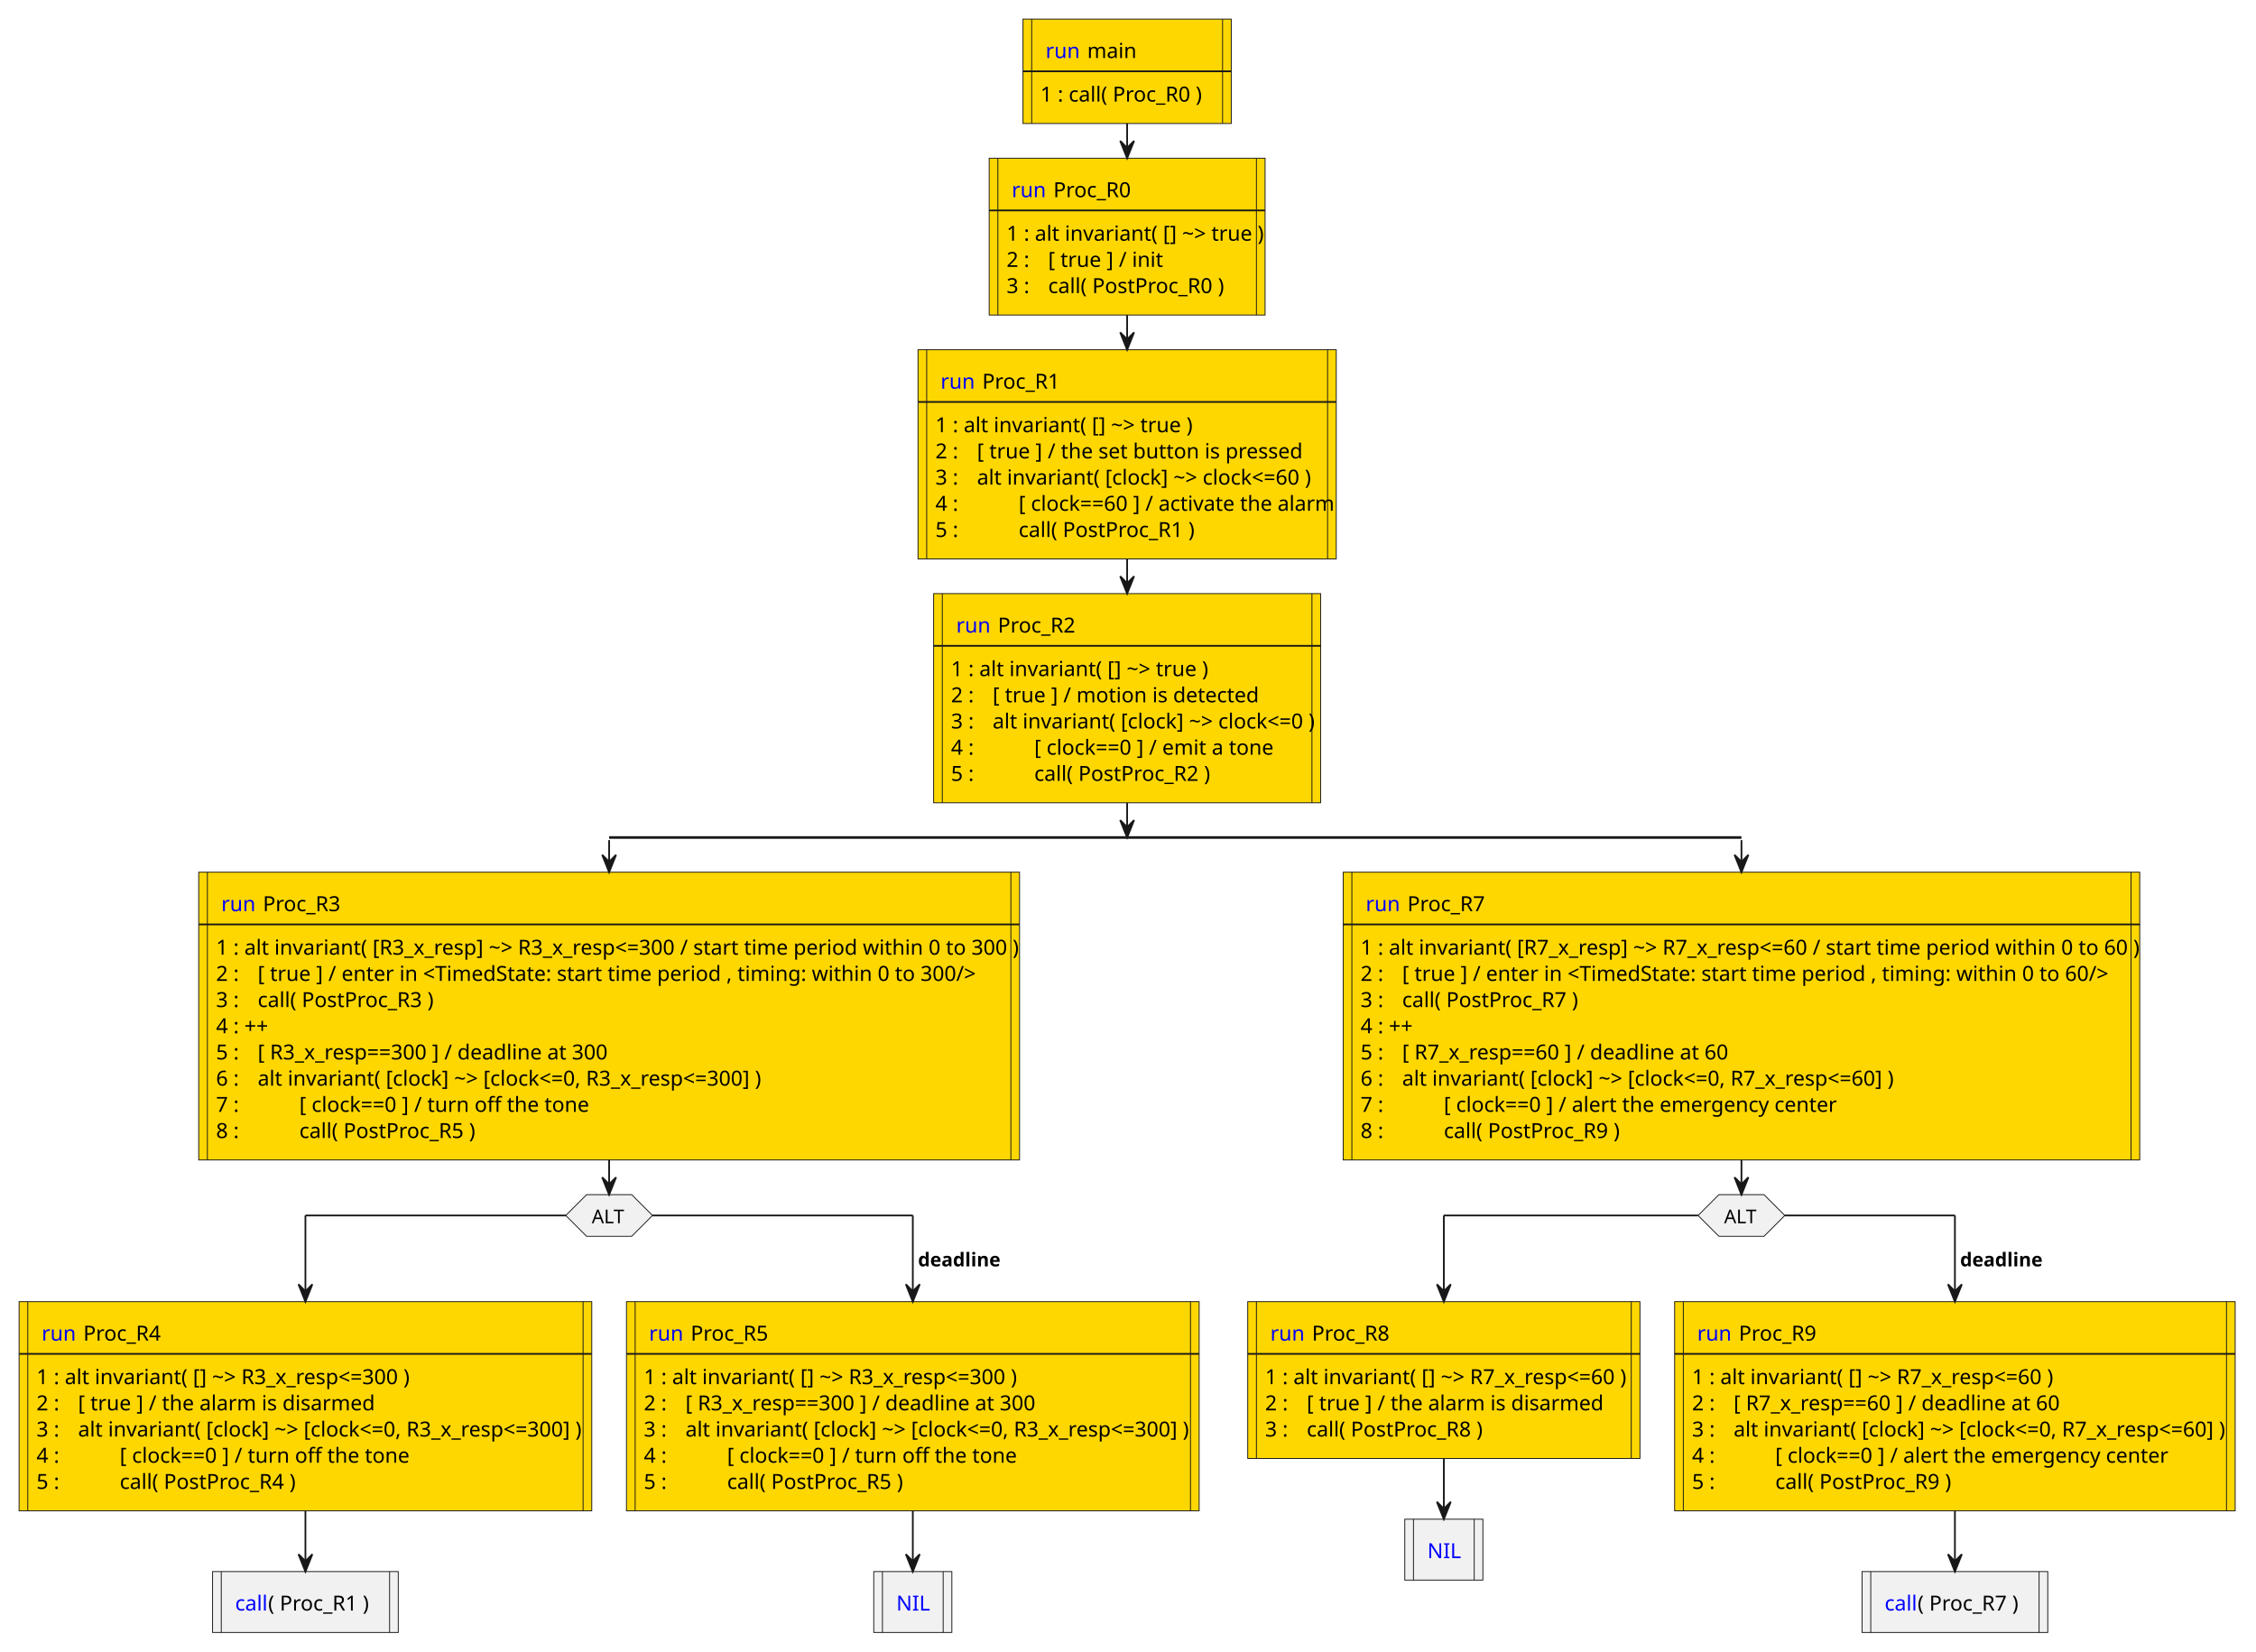
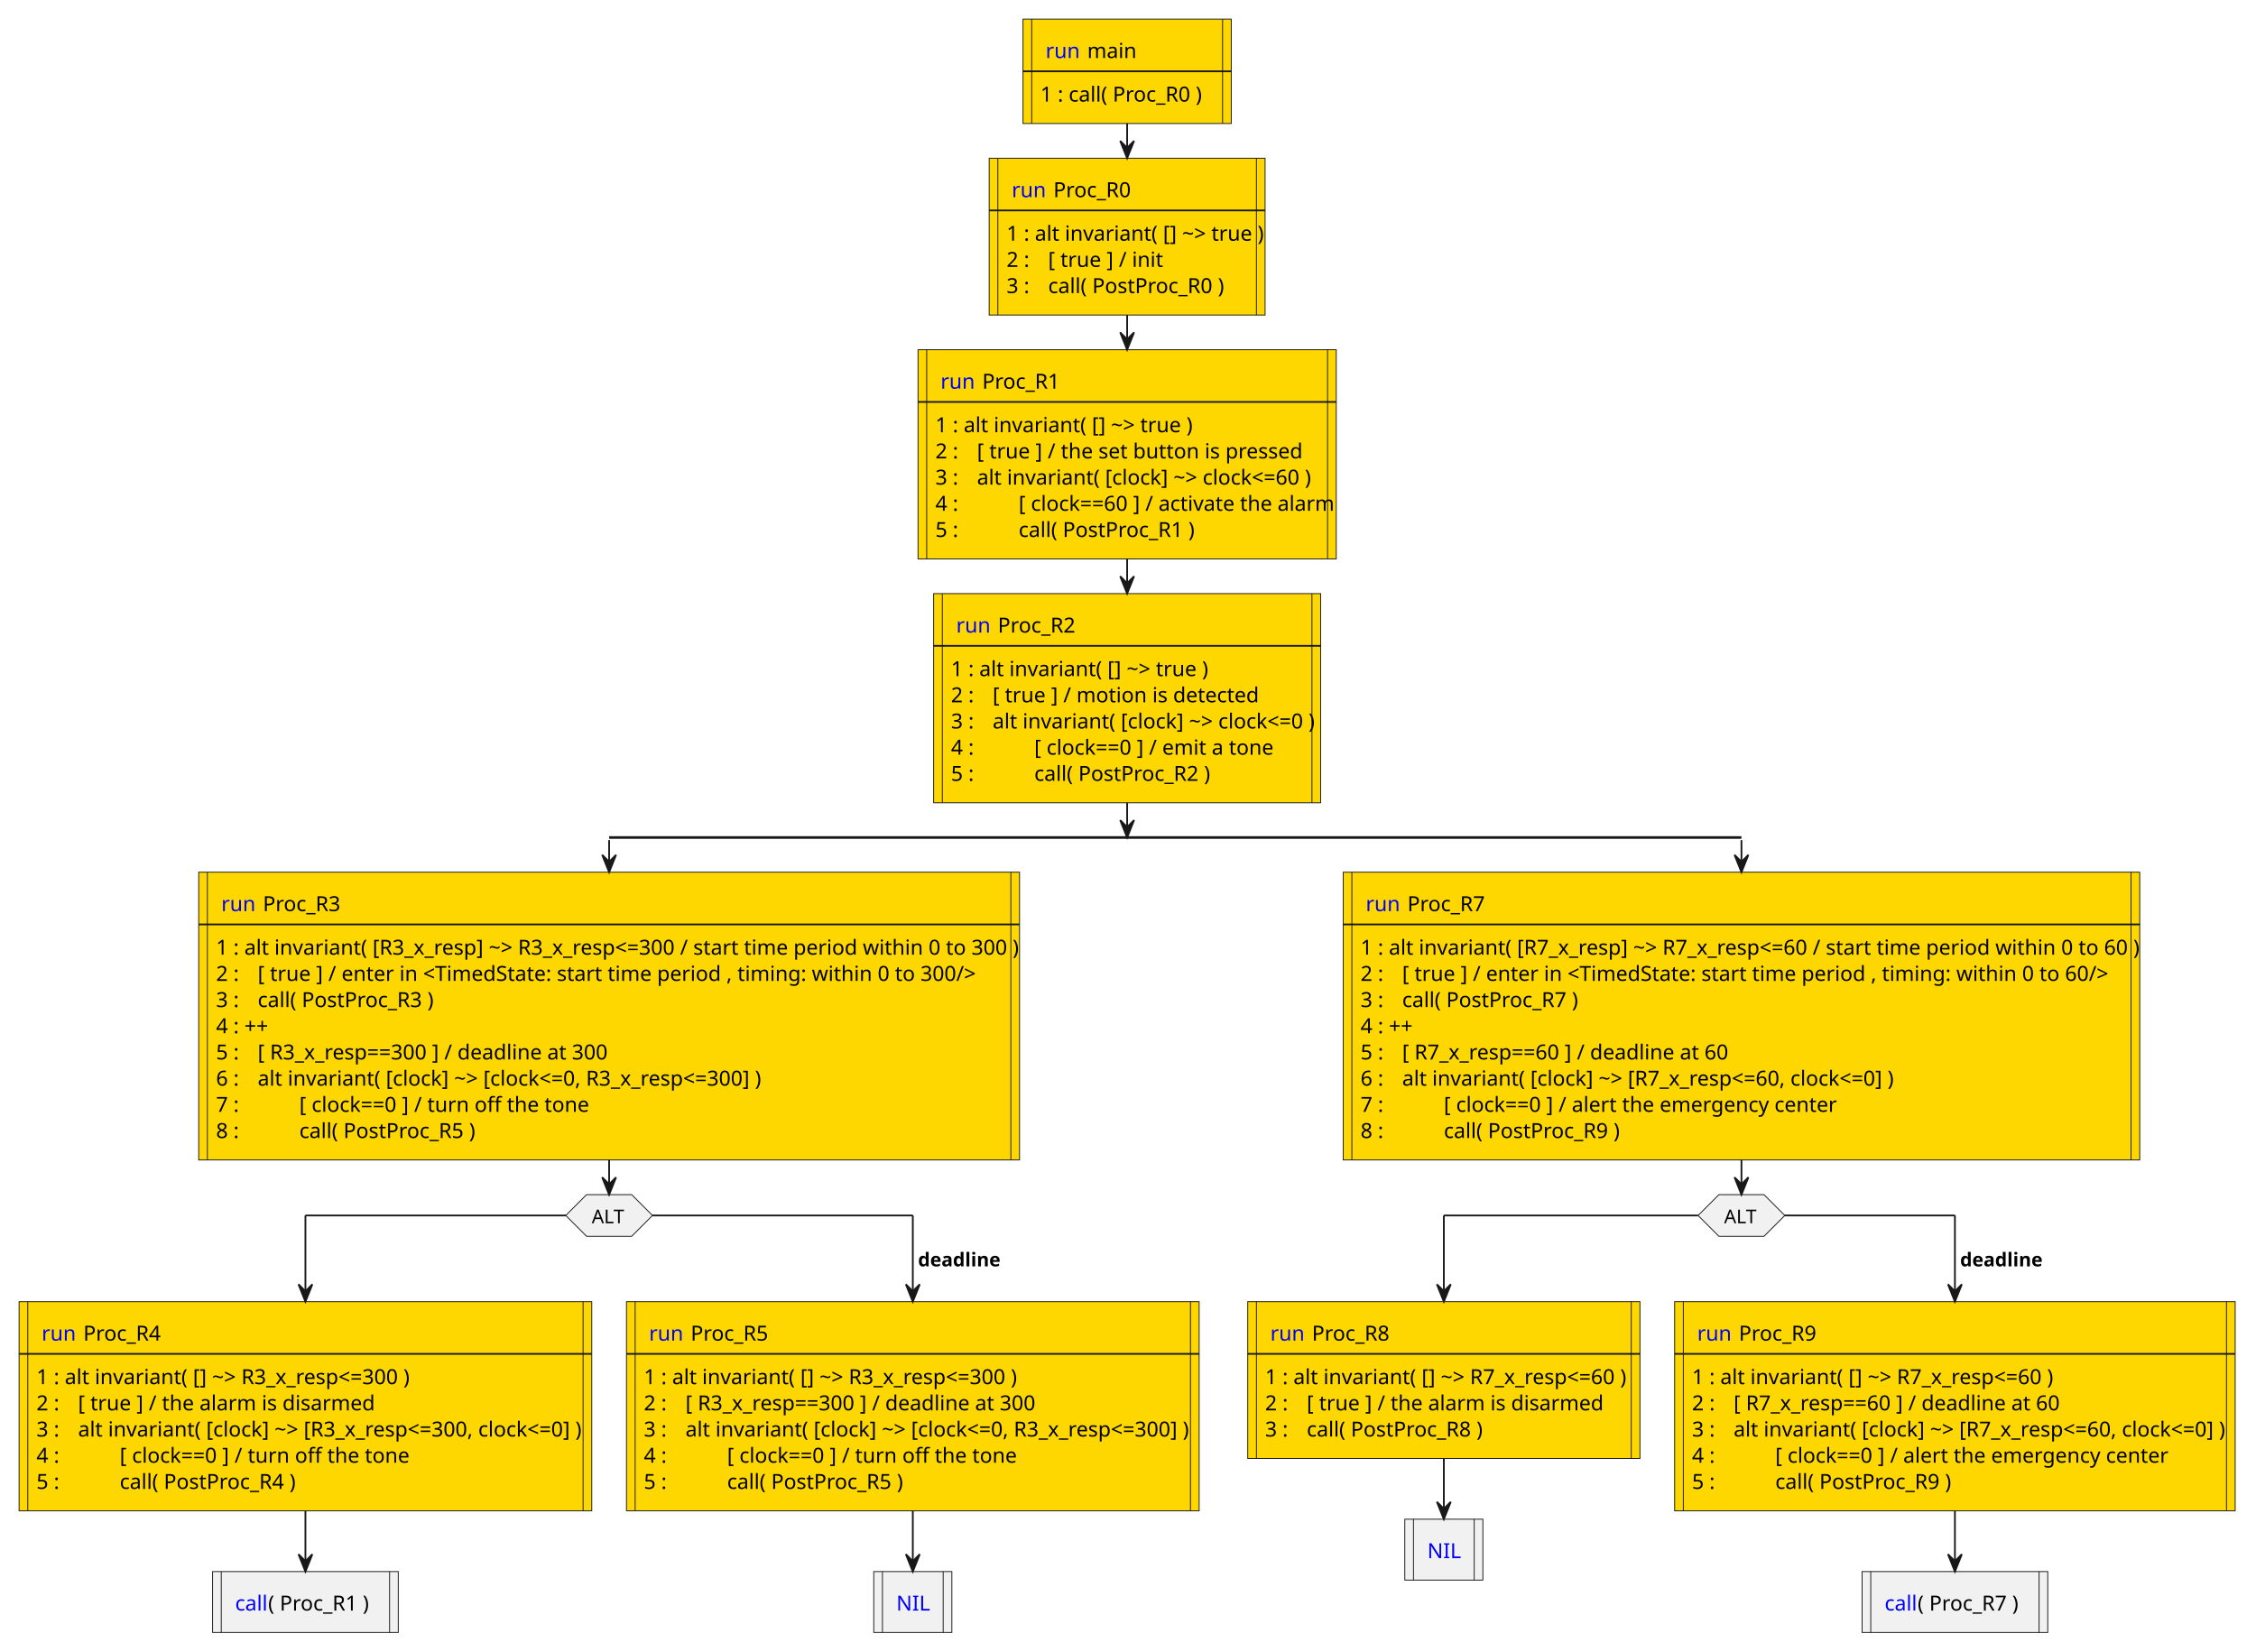
<svg xmlns="http://www.w3.org/2000/svg" contentStyleType="text/css" height="952px" preserveAspectRatio="none" style="width:1300px;height:952px;background:#FFFFFF;" version="1.1" viewBox="0 0 1300 952" width="1300px" zoomAndPan="magnify">
  <defs />
  <g>
    <rect fill="#FFD700" height="60.188" style="stroke:#181818;stroke-width:0.5;" width="120" x="589.5" y="11" />
    <line style="stroke:#181818;stroke-width:0.5;" x1="594.5" x2="594.5" y1="11" y2="71.188" />
    <line style="stroke:#181818;stroke-width:0.5;" x1="704.5" x2="704.5" y1="11" y2="71.188" />
    <text fill="#000000" font-family="sans-serif" font-size="12" lengthAdjust="spacing" textLength="3" x="599.5" y="33.457"> </text>
    <text fill="#0000FF" font-family="sans-serif" font-size="12" lengthAdjust="spacing" textLength="18" x="602.5" y="33.457">run</text>
    <text fill="#000000" font-family="sans-serif" font-size="12" lengthAdjust="spacing" textLength="28" x="626.5" y="33.457">main</text>
    <line style="stroke:#181818;stroke-width:1.0;" x1="589.5" x2="709.5" y1="41.094" y2="41.094" />
    <text fill="#000000" font-family="sans-serif" font-size="12" lengthAdjust="spacing" textLength="97" x="599.5" y="58.551">1 : call( Proc_R0 )</text>
    <rect fill="#FFD700" height="90.375" style="stroke:#181818;stroke-width:0.5;" width="159" x="570" y="91.188" />
    <line style="stroke:#181818;stroke-width:0.5;" x1="575" x2="575" y1="91.188" y2="181.562" />
    <line style="stroke:#181818;stroke-width:0.5;" x1="724" x2="724" y1="91.188" y2="181.562" />
    <text fill="#000000" font-family="sans-serif" font-size="12" lengthAdjust="spacing" textLength="3" x="580" y="113.644"> </text>
    <text fill="#0000FF" font-family="sans-serif" font-size="12" lengthAdjust="spacing" textLength="18" x="583" y="113.644">run</text>
    <text fill="#000000" font-family="sans-serif" font-size="12" lengthAdjust="spacing" textLength="48" x="607" y="113.644">Proc_R0</text>
    <line style="stroke:#181818;stroke-width:1.0;" x1="570" x2="729" y1="121.281" y2="121.281" />
    <text fill="#000000" font-family="sans-serif" font-size="12" lengthAdjust="spacing" textLength="139" x="580" y="138.738">1 : alt invariant( [] ~&gt; true )</text>
    <text fill="#000000" font-family="sans-serif" font-size="12" lengthAdjust="spacing" textLength="13" x="580" y="153.832">2 :</text>
    <text fill="#000000" font-family="sans-serif" font-size="12" lengthAdjust="spacing" textLength="58" x="604" y="153.832">[ true ] / init</text>
    <text fill="#000000" font-family="sans-serif" font-size="12" lengthAdjust="spacing" textLength="13" x="580" y="168.926">3 :</text>
    <text fill="#000000" font-family="sans-serif" font-size="12" lengthAdjust="spacing" textLength="106" x="604" y="168.926">call( PostProc_R0 )</text>
    <rect fill="#FFD700" height="120.562" style="stroke:#181818;stroke-width:0.5;" width="241" x="529" y="201.562" />
    <line style="stroke:#181818;stroke-width:0.5;" x1="534" x2="534" y1="201.562" y2="322.125" />
    <line style="stroke:#181818;stroke-width:0.5;" x1="765" x2="765" y1="201.562" y2="322.125" />
    <text fill="#000000" font-family="sans-serif" font-size="12" lengthAdjust="spacing" textLength="3" x="539" y="224.019"> </text>
    <text fill="#0000FF" font-family="sans-serif" font-size="12" lengthAdjust="spacing" textLength="18" x="542" y="224.019">run</text>
    <text fill="#000000" font-family="sans-serif" font-size="12" lengthAdjust="spacing" textLength="48" x="566" y="224.019">Proc_R1</text>
    <line style="stroke:#181818;stroke-width:1.0;" x1="529" x2="770" y1="231.656" y2="231.656" />
    <text fill="#000000" font-family="sans-serif" font-size="12" lengthAdjust="spacing" textLength="139" x="539" y="249.113">1 : alt invariant( [] ~&gt; true )</text>
    <text fill="#000000" font-family="sans-serif" font-size="12" lengthAdjust="spacing" textLength="13" x="539" y="264.207">2 :</text>
    <text fill="#000000" font-family="sans-serif" font-size="12" lengthAdjust="spacing" textLength="178" x="563" y="264.207">[ true ] / the set button is pressed</text>
    <text fill="#000000" font-family="sans-serif" font-size="12" lengthAdjust="spacing" textLength="13" x="539" y="279.301">3 :</text>
    <text fill="#000000" font-family="sans-serif" font-size="12" lengthAdjust="spacing" textLength="186" x="563" y="279.301">alt invariant( [clock] ~&gt; clock&lt;=60 )</text>
    <text fill="#000000" font-family="sans-serif" font-size="12" lengthAdjust="spacing" textLength="13" x="539" y="294.394">4 :</text>
    <text fill="#000000" font-family="sans-serif" font-size="12" lengthAdjust="spacing" textLength="173" x="587" y="294.394">[ clock==60 ] / activate the alarm</text>
    <text fill="#000000" font-family="sans-serif" font-size="12" lengthAdjust="spacing" textLength="13" x="539" y="309.488">5 :</text>
    <text fill="#000000" font-family="sans-serif" font-size="12" lengthAdjust="spacing" textLength="106" x="587" y="309.488">call( PostProc_R1 )</text>
    <rect fill="#FFD700" height="120.562" style="stroke:#181818;stroke-width:0.5;" width="223" x="538" y="342.125" />
    <line style="stroke:#181818;stroke-width:0.5;" x1="543" x2="543" y1="342.125" y2="462.688" />
    <line style="stroke:#181818;stroke-width:0.5;" x1="756" x2="756" y1="342.125" y2="462.688" />
    <text fill="#000000" font-family="sans-serif" font-size="12" lengthAdjust="spacing" textLength="3" x="548" y="364.582"> </text>
    <text fill="#0000FF" font-family="sans-serif" font-size="12" lengthAdjust="spacing" textLength="18" x="551" y="364.582">run</text>
    <text fill="#000000" font-family="sans-serif" font-size="12" lengthAdjust="spacing" textLength="48" x="575" y="364.582">Proc_R2</text>
    <line style="stroke:#181818;stroke-width:1.0;" x1="538" x2="761" y1="372.219" y2="372.219" />
    <text fill="#000000" font-family="sans-serif" font-size="12" lengthAdjust="spacing" textLength="139" x="548" y="389.676">1 : alt invariant( [] ~&gt; true )</text>
    <text fill="#000000" font-family="sans-serif" font-size="12" lengthAdjust="spacing" textLength="13" x="548" y="404.769">2 :</text>
    <text fill="#000000" font-family="sans-serif" font-size="12" lengthAdjust="spacing" textLength="143" x="572" y="404.769">[ true ] / motion is detected</text>
    <text fill="#000000" font-family="sans-serif" font-size="12" lengthAdjust="spacing" textLength="13" x="548" y="419.863">3 :</text>
    <text fill="#000000" font-family="sans-serif" font-size="12" lengthAdjust="spacing" textLength="179" x="572" y="419.863">alt invariant( [clock] ~&gt; clock&lt;=0 )</text>
    <text fill="#000000" font-family="sans-serif" font-size="12" lengthAdjust="spacing" textLength="13" x="548" y="434.957">4 :</text>
    <text fill="#000000" font-family="sans-serif" font-size="12" lengthAdjust="spacing" textLength="131" x="596" y="434.957">[ clock==0 ] / emit a tone</text>
    <text fill="#000000" font-family="sans-serif" font-size="12" lengthAdjust="spacing" textLength="13" x="548" y="450.051">5 :</text>
    <text fill="#000000" font-family="sans-serif" font-size="12" lengthAdjust="spacing" textLength="106" x="596" y="450.051">call( PostProc_R2 )</text>
    <line style="stroke:#181818;stroke-width:1.5;" x1="351" x2="1003.5" y1="482.688" y2="482.688" />
    <rect fill="#FFD700" height="165.844" style="stroke:#181818;stroke-width:0.5;" width="473" x="114.5" y="502.688" />
    <line style="stroke:#181818;stroke-width:0.5;" x1="119.5" x2="119.5" y1="502.688" y2="668.531" />
    <line style="stroke:#181818;stroke-width:0.5;" x1="582.5" x2="582.5" y1="502.688" y2="668.531" />
    <text fill="#000000" font-family="sans-serif" font-size="12" lengthAdjust="spacing" textLength="3" x="124.5" y="525.144"> </text>
    <text fill="#0000FF" font-family="sans-serif" font-size="12" lengthAdjust="spacing" textLength="18" x="127.5" y="525.144">run</text>
    <text fill="#000000" font-family="sans-serif" font-size="12" lengthAdjust="spacing" textLength="48" x="151.5" y="525.144">Proc_R3</text>
    <line style="stroke:#181818;stroke-width:1.0;" x1="114.5" x2="587.5" y1="532.781" y2="532.781" />
    <text fill="#000000" font-family="sans-serif" font-size="12" lengthAdjust="spacing" textLength="453" x="124.5" y="550.238">1 : alt invariant( [R3_x_resp] ~&gt; R3_x_resp&lt;=300 / start time period within 0 to 300 )</text>
    <text fill="#000000" font-family="sans-serif" font-size="12" lengthAdjust="spacing" textLength="13" x="124.5" y="565.332">2 :</text>
    <text fill="#000000" font-family="sans-serif" font-size="12" lengthAdjust="spacing" textLength="389" x="148.5" y="565.332">[ true ] / enter in &lt;TimedState: start time period , timing: within 0 to 300/&gt;</text>
    <text fill="#000000" font-family="sans-serif" font-size="12" lengthAdjust="spacing" textLength="13" x="124.5" y="580.426">3 :</text>
    <text fill="#000000" font-family="sans-serif" font-size="12" lengthAdjust="spacing" textLength="106" x="148.5" y="580.426">call( PostProc_R3 )</text>
    <text fill="#000000" font-family="sans-serif" font-size="12" lengthAdjust="spacing" textLength="30" x="124.5" y="595.519">4 : ++</text>
    <text fill="#000000" font-family="sans-serif" font-size="12" lengthAdjust="spacing" textLength="13" x="124.5" y="610.613">5 :</text>
    <text fill="#000000" font-family="sans-serif" font-size="12" lengthAdjust="spacing" textLength="201" x="148.5" y="610.613">[ R3_x_resp==300 ] / deadline at 300</text>
    <text fill="#000000" font-family="sans-serif" font-size="12" lengthAdjust="spacing" textLength="13" x="124.5" y="625.707">6 :</text>
    <text fill="#000000" font-family="sans-serif" font-size="12" lengthAdjust="spacing" textLength="286" x="148.5" y="625.707">alt invariant( [clock] ~&gt; [clock&lt;=0, R3_x_resp&lt;=300] )</text>
    <text fill="#000000" font-family="sans-serif" font-size="12" lengthAdjust="spacing" textLength="13" x="124.5" y="640.801">7 :</text>
    <text fill="#000000" font-family="sans-serif" font-size="12" lengthAdjust="spacing" textLength="154" x="172.5" y="640.801">[ clock==0 ] / turn off the tone</text>
    <text fill="#000000" font-family="sans-serif" font-size="12" lengthAdjust="spacing" textLength="13" x="124.5" y="655.894">8 :</text>
    <text fill="#000000" font-family="sans-serif" font-size="12" lengthAdjust="spacing" textLength="106" x="172.5" y="655.894">call( PostProc_R5 )</text>
    <polygon fill="#F1F1F1" points="338,688.531,364,688.531,376,700.531,364,712.531,338,712.531,326,700.531,338,688.531" style="stroke:#181818;stroke-width:0.5;" />
    <text fill="#000000" font-family="sans-serif" font-size="11" lengthAdjust="spacing" textLength="20" x="341" y="705.032">ALT</text>
    <rect fill="#FFD700" height="120.562" style="stroke:#181818;stroke-width:0.5;" width="330" x="11" y="750.203" />
    <line style="stroke:#181818;stroke-width:0.5;" x1="16" x2="16" y1="750.203" y2="870.766" />
    <line style="stroke:#181818;stroke-width:0.5;" x1="336" x2="336" y1="750.203" y2="870.766" />
    <text fill="#000000" font-family="sans-serif" font-size="12" lengthAdjust="spacing" textLength="3" x="21" y="772.66"> </text>
    <text fill="#0000FF" font-family="sans-serif" font-size="12" lengthAdjust="spacing" textLength="18" x="24" y="772.66">run</text>
    <text fill="#000000" font-family="sans-serif" font-size="12" lengthAdjust="spacing" textLength="48" x="48" y="772.66">Proc_R4</text>
    <line style="stroke:#181818;stroke-width:1.0;" x1="11" x2="341" y1="780.297" y2="780.297" />
    <text fill="#000000" font-family="sans-serif" font-size="12" lengthAdjust="spacing" textLength="213" x="21" y="797.754">1 : alt invariant( [] ~&gt; R3_x_resp&lt;=300 )</text>
    <text fill="#000000" font-family="sans-serif" font-size="12" lengthAdjust="spacing" textLength="13" x="21" y="812.848">2 :</text>
    <text fill="#000000" font-family="sans-serif" font-size="12" lengthAdjust="spacing" textLength="163" x="45" y="812.848">[ true ] / the alarm is disarmed</text>
    <text fill="#000000" font-family="sans-serif" font-size="12" lengthAdjust="spacing" textLength="13" x="21" y="827.941">3 :</text>
-     <text fill="#000000" font-family="sans-serif" font-size="12" lengthAdjust="spacing" textLength="286" x="45" y="827.941">alt invariant( [clock] ~&gt; [clock&lt;=0, R3_x_resp&lt;=300] )</text>
+     <text fill="#000000" font-family="sans-serif" font-size="12" lengthAdjust="spacing" textLength="286" x="45" y="827.941">alt invariant( [clock] ~&gt; [R3_x_resp&lt;=300, clock&lt;=0] )</text>
    <text fill="#000000" font-family="sans-serif" font-size="12" lengthAdjust="spacing" textLength="13" x="21" y="843.035">4 :</text>
    <text fill="#000000" font-family="sans-serif" font-size="12" lengthAdjust="spacing" textLength="154" x="69" y="843.035">[ clock==0 ] / turn off the tone</text>
    <text fill="#000000" font-family="sans-serif" font-size="12" lengthAdjust="spacing" textLength="13" x="21" y="858.129">5 :</text>
    <text fill="#000000" font-family="sans-serif" font-size="12" lengthAdjust="spacing" textLength="106" x="69" y="858.129">call( PostProc_R4 )</text>
    <rect fill="#F1F1F1" height="35.094" style="stroke:#181818;stroke-width:0.5;" width="107" x="122.5" y="905.766" />
    <line style="stroke:#181818;stroke-width:0.5;" x1="127.5" x2="127.5" y1="905.766" y2="940.859" />
    <line style="stroke:#181818;stroke-width:0.5;" x1="224.5" x2="224.5" y1="905.766" y2="940.859" />
    <text fill="#000000" font-family="sans-serif" font-size="12" lengthAdjust="spacing" textLength="3" x="132.5" y="928.223"> </text>
    <text fill="#0000FF" font-family="sans-serif" font-size="12" lengthAdjust="spacing" textLength="19" x="135.5" y="928.223">call</text>
    <text fill="#000000" font-family="sans-serif" font-size="12" lengthAdjust="spacing" textLength="62" x="154.5" y="928.223">( Proc_R1 )</text>
    <rect fill="#FFD700" height="120.562" style="stroke:#181818;stroke-width:0.5;" width="330" x="361" y="750.203" />
    <line style="stroke:#181818;stroke-width:0.5;" x1="366" x2="366" y1="750.203" y2="870.766" />
    <line style="stroke:#181818;stroke-width:0.5;" x1="686" x2="686" y1="750.203" y2="870.766" />
    <text fill="#000000" font-family="sans-serif" font-size="12" lengthAdjust="spacing" textLength="3" x="371" y="772.66"> </text>
    <text fill="#0000FF" font-family="sans-serif" font-size="12" lengthAdjust="spacing" textLength="18" x="374" y="772.66">run</text>
    <text fill="#000000" font-family="sans-serif" font-size="12" lengthAdjust="spacing" textLength="48" x="398" y="772.66">Proc_R5</text>
    <line style="stroke:#181818;stroke-width:1.0;" x1="361" x2="691" y1="780.297" y2="780.297" />
    <text fill="#000000" font-family="sans-serif" font-size="12" lengthAdjust="spacing" textLength="213" x="371" y="797.754">1 : alt invariant( [] ~&gt; R3_x_resp&lt;=300 )</text>
    <text fill="#000000" font-family="sans-serif" font-size="12" lengthAdjust="spacing" textLength="13" x="371" y="812.848">2 :</text>
    <text fill="#000000" font-family="sans-serif" font-size="12" lengthAdjust="spacing" textLength="201" x="395" y="812.848">[ R3_x_resp==300 ] / deadline at 300</text>
    <text fill="#000000" font-family="sans-serif" font-size="12" lengthAdjust="spacing" textLength="13" x="371" y="827.941">3 :</text>
    <text fill="#000000" font-family="sans-serif" font-size="12" lengthAdjust="spacing" textLength="286" x="395" y="827.941">alt invariant( [clock] ~&gt; [clock&lt;=0, R3_x_resp&lt;=300] )</text>
    <text fill="#000000" font-family="sans-serif" font-size="12" lengthAdjust="spacing" textLength="13" x="371" y="843.035">4 :</text>
    <text fill="#000000" font-family="sans-serif" font-size="12" lengthAdjust="spacing" textLength="154" x="419" y="843.035">[ clock==0 ] / turn off the tone</text>
    <text fill="#000000" font-family="sans-serif" font-size="12" lengthAdjust="spacing" textLength="13" x="371" y="858.129">5 :</text>
    <text fill="#000000" font-family="sans-serif" font-size="12" lengthAdjust="spacing" textLength="106" x="419" y="858.129">call( PostProc_R5 )</text>
    <rect fill="#F1F1F1" height="35.094" style="stroke:#181818;stroke-width:0.5;" width="45" x="503.5" y="905.766" />
    <line style="stroke:#181818;stroke-width:0.5;" x1="508.5" x2="508.5" y1="905.766" y2="940.859" />
    <line style="stroke:#181818;stroke-width:0.5;" x1="543.5" x2="543.5" y1="905.766" y2="940.859" />
    <text fill="#000000" font-family="sans-serif" font-size="12" lengthAdjust="spacing" textLength="3" x="513.5" y="928.223"> </text>
    <text fill="#0000FF" font-family="sans-serif" font-size="12" lengthAdjust="spacing" textLength="19" x="516.5" y="928.223">NIL</text>
    <text fill="#000000" font-family="sans-serif" font-size="12" lengthAdjust="spacing" textLength="3" x="535.5" y="928.223"> </text>
    <rect fill="#FFD700" height="165.844" style="stroke:#181818;stroke-width:0.5;" width="459" x="774" y="502.688" />
    <line style="stroke:#181818;stroke-width:0.5;" x1="779" x2="779" y1="502.688" y2="668.531" />
    <line style="stroke:#181818;stroke-width:0.5;" x1="1228" x2="1228" y1="502.688" y2="668.531" />
    <text fill="#000000" font-family="sans-serif" font-size="12" lengthAdjust="spacing" textLength="3" x="784" y="525.144"> </text>
    <text fill="#0000FF" font-family="sans-serif" font-size="12" lengthAdjust="spacing" textLength="18" x="787" y="525.144">run</text>
    <text fill="#000000" font-family="sans-serif" font-size="12" lengthAdjust="spacing" textLength="48" x="811" y="525.144">Proc_R7</text>
    <line style="stroke:#181818;stroke-width:1.0;" x1="774" x2="1233" y1="532.781" y2="532.781" />
    <text fill="#000000" font-family="sans-serif" font-size="12" lengthAdjust="spacing" textLength="439" x="784" y="550.238">1 : alt invariant( [R7_x_resp] ~&gt; R7_x_resp&lt;=60 / start time period within 0 to 60 )</text>
    <text fill="#000000" font-family="sans-serif" font-size="12" lengthAdjust="spacing" textLength="13" x="784" y="565.332">2 :</text>
    <text fill="#000000" font-family="sans-serif" font-size="12" lengthAdjust="spacing" textLength="382" x="808" y="565.332">[ true ] / enter in &lt;TimedState: start time period , timing: within 0 to 60/&gt;</text>
    <text fill="#000000" font-family="sans-serif" font-size="12" lengthAdjust="spacing" textLength="13" x="784" y="580.426">3 :</text>
    <text fill="#000000" font-family="sans-serif" font-size="12" lengthAdjust="spacing" textLength="106" x="808" y="580.426">call( PostProc_R7 )</text>
    <text fill="#000000" font-family="sans-serif" font-size="12" lengthAdjust="spacing" textLength="30" x="784" y="595.519">4 : ++</text>
    <text fill="#000000" font-family="sans-serif" font-size="12" lengthAdjust="spacing" textLength="13" x="784" y="610.613">5 :</text>
    <text fill="#000000" font-family="sans-serif" font-size="12" lengthAdjust="spacing" textLength="187" x="808" y="610.613">[ R7_x_resp==60 ] / deadline at 60</text>
    <text fill="#000000" font-family="sans-serif" font-size="12" lengthAdjust="spacing" textLength="13" x="784" y="625.707">6 :</text>
-     <text fill="#000000" font-family="sans-serif" font-size="12" lengthAdjust="spacing" textLength="279" x="808" y="625.707">alt invariant( [clock] ~&gt; [clock&lt;=0, R7_x_resp&lt;=60] )</text>
+     <text fill="#000000" font-family="sans-serif" font-size="12" lengthAdjust="spacing" textLength="279" x="808" y="625.707">alt invariant( [clock] ~&gt; [R7_x_resp&lt;=60, clock&lt;=0] )</text>
    <text fill="#000000" font-family="sans-serif" font-size="12" lengthAdjust="spacing" textLength="13" x="784" y="640.801">7 :</text>
    <text fill="#000000" font-family="sans-serif" font-size="12" lengthAdjust="spacing" textLength="215" x="832" y="640.801">[ clock==0 ] / alert the emergency center</text>
    <text fill="#000000" font-family="sans-serif" font-size="12" lengthAdjust="spacing" textLength="13" x="784" y="655.894">8 :</text>
    <text fill="#000000" font-family="sans-serif" font-size="12" lengthAdjust="spacing" textLength="106" x="832" y="655.894">call( PostProc_R9 )</text>
    <polygon fill="#F1F1F1" points="990.5,688.531,1016.5,688.531,1028.5,700.531,1016.5,712.531,990.5,712.531,978.5,700.531,990.5,688.531" style="stroke:#181818;stroke-width:0.5;" />
    <text fill="#000000" font-family="sans-serif" font-size="11" lengthAdjust="spacing" textLength="20" x="993.5" y="705.032">ALT</text>
    <rect fill="#FFD700" height="90.375" style="stroke:#181818;stroke-width:0.5;" width="226" x="719" y="750.203" />
    <line style="stroke:#181818;stroke-width:0.5;" x1="724" x2="724" y1="750.203" y2="840.578" />
    <line style="stroke:#181818;stroke-width:0.5;" x1="940" x2="940" y1="750.203" y2="840.578" />
    <text fill="#000000" font-family="sans-serif" font-size="12" lengthAdjust="spacing" textLength="3" x="729" y="772.66"> </text>
    <text fill="#0000FF" font-family="sans-serif" font-size="12" lengthAdjust="spacing" textLength="18" x="732" y="772.66">run</text>
    <text fill="#000000" font-family="sans-serif" font-size="12" lengthAdjust="spacing" textLength="48" x="756" y="772.66">Proc_R8</text>
    <line style="stroke:#181818;stroke-width:1.0;" x1="719" x2="945" y1="780.297" y2="780.297" />
    <text fill="#000000" font-family="sans-serif" font-size="12" lengthAdjust="spacing" textLength="206" x="729" y="797.754">1 : alt invariant( [] ~&gt; R7_x_resp&lt;=60 )</text>
    <text fill="#000000" font-family="sans-serif" font-size="12" lengthAdjust="spacing" textLength="13" x="729" y="812.848">2 :</text>
    <text fill="#000000" font-family="sans-serif" font-size="12" lengthAdjust="spacing" textLength="163" x="753" y="812.848">[ true ] / the alarm is disarmed</text>
    <text fill="#000000" font-family="sans-serif" font-size="12" lengthAdjust="spacing" textLength="13" x="729" y="827.941">3 :</text>
    <text fill="#000000" font-family="sans-serif" font-size="12" lengthAdjust="spacing" textLength="106" x="753" y="827.941">call( PostProc_R8 )</text>
    <rect fill="#F1F1F1" height="35.094" style="stroke:#181818;stroke-width:0.5;" width="45" x="809.5" y="875.578" />
    <line style="stroke:#181818;stroke-width:0.5;" x1="814.5" x2="814.5" y1="875.578" y2="910.672" />
    <line style="stroke:#181818;stroke-width:0.5;" x1="849.5" x2="849.5" y1="875.578" y2="910.672" />
    <text fill="#000000" font-family="sans-serif" font-size="12" lengthAdjust="spacing" textLength="3" x="819.5" y="898.035"> </text>
    <text fill="#0000FF" font-family="sans-serif" font-size="12" lengthAdjust="spacing" textLength="19" x="822.5" y="898.035">NIL</text>
    <text fill="#000000" font-family="sans-serif" font-size="12" lengthAdjust="spacing" textLength="3" x="841.5" y="898.035"> </text>
    <rect fill="#FFD700" height="120.562" style="stroke:#181818;stroke-width:0.5;" width="323" x="965" y="750.203" />
    <line style="stroke:#181818;stroke-width:0.5;" x1="970" x2="970" y1="750.203" y2="870.766" />
    <line style="stroke:#181818;stroke-width:0.5;" x1="1283" x2="1283" y1="750.203" y2="870.766" />
    <text fill="#000000" font-family="sans-serif" font-size="12" lengthAdjust="spacing" textLength="3" x="975" y="772.66"> </text>
    <text fill="#0000FF" font-family="sans-serif" font-size="12" lengthAdjust="spacing" textLength="18" x="978" y="772.66">run</text>
    <text fill="#000000" font-family="sans-serif" font-size="12" lengthAdjust="spacing" textLength="48" x="1002" y="772.66">Proc_R9</text>
    <line style="stroke:#181818;stroke-width:1.0;" x1="965" x2="1288" y1="780.297" y2="780.297" />
    <text fill="#000000" font-family="sans-serif" font-size="12" lengthAdjust="spacing" textLength="206" x="975" y="797.754">1 : alt invariant( [] ~&gt; R7_x_resp&lt;=60 )</text>
    <text fill="#000000" font-family="sans-serif" font-size="12" lengthAdjust="spacing" textLength="13" x="975" y="812.848">2 :</text>
    <text fill="#000000" font-family="sans-serif" font-size="12" lengthAdjust="spacing" textLength="187" x="999" y="812.848">[ R7_x_resp==60 ] / deadline at 60</text>
    <text fill="#000000" font-family="sans-serif" font-size="12" lengthAdjust="spacing" textLength="13" x="975" y="827.941">3 :</text>
-     <text fill="#000000" font-family="sans-serif" font-size="12" lengthAdjust="spacing" textLength="279" x="999" y="827.941">alt invariant( [clock] ~&gt; [clock&lt;=0, R7_x_resp&lt;=60] )</text>
+     <text fill="#000000" font-family="sans-serif" font-size="12" lengthAdjust="spacing" textLength="279" x="999" y="827.941">alt invariant( [clock] ~&gt; [R7_x_resp&lt;=60, clock&lt;=0] )</text>
    <text fill="#000000" font-family="sans-serif" font-size="12" lengthAdjust="spacing" textLength="13" x="975" y="843.035">4 :</text>
    <text fill="#000000" font-family="sans-serif" font-size="12" lengthAdjust="spacing" textLength="215" x="1023" y="843.035">[ clock==0 ] / alert the emergency center</text>
    <text fill="#000000" font-family="sans-serif" font-size="12" lengthAdjust="spacing" textLength="13" x="975" y="858.129">5 :</text>
    <text fill="#000000" font-family="sans-serif" font-size="12" lengthAdjust="spacing" textLength="106" x="1023" y="858.129">call( PostProc_R9 )</text>
    <rect fill="#F1F1F1" height="35.094" style="stroke:#181818;stroke-width:0.5;" width="107" x="1073" y="905.766" />
    <line style="stroke:#181818;stroke-width:0.5;" x1="1078" x2="1078" y1="905.766" y2="940.859" />
    <line style="stroke:#181818;stroke-width:0.5;" x1="1175" x2="1175" y1="905.766" y2="940.859" />
    <text fill="#000000" font-family="sans-serif" font-size="12" lengthAdjust="spacing" textLength="3" x="1083" y="928.223"> </text>
    <text fill="#0000FF" font-family="sans-serif" font-size="12" lengthAdjust="spacing" textLength="19" x="1086" y="928.223">call</text>
    <text fill="#000000" font-family="sans-serif" font-size="12" lengthAdjust="spacing" textLength="62" x="1105" y="928.223">( Proc_R7 )</text>
    <line style="stroke:#181818;stroke-width:1.0;" x1="649.5" x2="649.5" y1="71.188" y2="91.188" />
    <polygon fill="#181818" points="645.5,81.188,649.5,91.188,653.5,81.188,649.5,85.188" style="stroke:#181818;stroke-width:1.0;" />
    <line style="stroke:#181818;stroke-width:1.0;" x1="649.5" x2="649.5" y1="181.562" y2="201.562" />
    <polygon fill="#181818" points="645.5,191.562,649.5,201.562,653.5,191.562,649.5,195.562" style="stroke:#181818;stroke-width:1.0;" />
    <line style="stroke:#181818;stroke-width:1.0;" x1="649.5" x2="649.5" y1="322.125" y2="342.125" />
    <polygon fill="#181818" points="645.5,332.125,649.5,342.125,653.5,332.125,649.5,336.125" style="stroke:#181818;stroke-width:1.0;" />
    <line style="stroke:#181818;stroke-width:1.0;" x1="176" x2="176" y1="870.766" y2="905.766" />
    <polygon fill="#181818" points="172,895.766,176,905.766,180,895.766,176,899.766" style="stroke:#181818;stroke-width:1.0;" />
    <line style="stroke:#181818;stroke-width:1.0;" x1="526" x2="526" y1="870.766" y2="905.766" />
    <polygon fill="#181818" points="522,895.766,526,905.766,530,895.766,526,899.766" style="stroke:#181818;stroke-width:1.0;" />
    <line style="stroke:#181818;stroke-width:1.0;" x1="326" x2="176" y1="700.531" y2="700.531" />
    <line style="stroke:#181818;stroke-width:1.0;" x1="176" x2="176" y1="700.531" y2="750.203" />
    <polygon fill="#181818" points="172,740.203,176,750.203,180,740.203,176,744.203" style="stroke:#181818;stroke-width:1.0;" />
    <text fill="#000000" font-family="sans-serif" font-size="11" lengthAdjust="spacing" textLength="3" x="176" y="729.868"> </text>
    <line style="stroke:#181818;stroke-width:1.0;" x1="376" x2="526" y1="700.531" y2="700.531" />
    <line style="stroke:#181818;stroke-width:1.0;" x1="526" x2="526" y1="700.531" y2="750.203" />
    <polygon fill="#181818" points="522,740.203,526,750.203,530,740.203,526,744.203" style="stroke:#181818;stroke-width:1.0;" />
    <text fill="#000000" font-family="sans-serif" font-size="11" lengthAdjust="spacing" textLength="3" x="526" y="729.868"> </text>
    <text fill="#000000" font-family="sans-serif" font-size="11" font-weight="bold" lengthAdjust="spacing" textLength="47" x="529" y="729.868">deadline</text>
    <text fill="#000000" font-family="sans-serif" font-size="11" lengthAdjust="spacing" textLength="3" x="576" y="729.868"> </text>
    <line style="stroke:#181818;stroke-width:1.0;" x1="351" x2="351" y1="668.531" y2="688.531" />
    <polygon fill="#181818" points="347,678.531,351,688.531,355,678.531,351,682.531" style="stroke:#181818;stroke-width:1.0;" />
    <line style="stroke:#181818;stroke-width:1.0;" x1="832" x2="832" y1="840.578" y2="875.578" />
    <polygon fill="#181818" points="828,865.578,832,875.578,836,865.578,832,869.578" style="stroke:#181818;stroke-width:1.0;" />
    <line style="stroke:#181818;stroke-width:1.0;" x1="1126.5" x2="1126.5" y1="870.766" y2="905.766" />
    <polygon fill="#181818" points="1122.5,895.766,1126.5,905.766,1130.5,895.766,1126.5,899.766" style="stroke:#181818;stroke-width:1.0;" />
    <line style="stroke:#181818;stroke-width:1.0;" x1="978.5" x2="832" y1="700.531" y2="700.531" />
    <line style="stroke:#181818;stroke-width:1.0;" x1="832" x2="832" y1="700.531" y2="750.203" />
    <polygon fill="#181818" points="828,740.203,832,750.203,836,740.203,832,744.203" style="stroke:#181818;stroke-width:1.0;" />
    <text fill="#000000" font-family="sans-serif" font-size="11" lengthAdjust="spacing" textLength="3" x="832" y="729.868"> </text>
    <line style="stroke:#181818;stroke-width:1.0;" x1="1028.5" x2="1126.5" y1="700.531" y2="700.531" />
    <line style="stroke:#181818;stroke-width:1.0;" x1="1126.5" x2="1126.5" y1="700.531" y2="750.203" />
    <polygon fill="#181818" points="1122.5,740.203,1126.5,750.203,1130.5,740.203,1126.5,744.203" style="stroke:#181818;stroke-width:1.0;" />
    <text fill="#000000" font-family="sans-serif" font-size="11" lengthAdjust="spacing" textLength="3" x="1126.5" y="729.868"> </text>
    <text fill="#000000" font-family="sans-serif" font-size="11" font-weight="bold" lengthAdjust="spacing" textLength="47" x="1129.5" y="729.868">deadline</text>
    <text fill="#000000" font-family="sans-serif" font-size="11" lengthAdjust="spacing" textLength="3" x="1176.5" y="729.868"> </text>
    <line style="stroke:#181818;stroke-width:1.0;" x1="1003.5" x2="1003.5" y1="668.531" y2="688.531" />
    <polygon fill="#181818" points="999.5,678.531,1003.5,688.531,1007.5,678.531,1003.5,682.531" style="stroke:#181818;stroke-width:1.0;" />
    <line style="stroke:#181818;stroke-width:1.0;" x1="351" x2="351" y1="484.188" y2="502.688" />
    <polygon fill="#181818" points="347,492.688,351,502.688,355,492.688,351,496.688" style="stroke:#181818;stroke-width:1.0;" />
    <line style="stroke:#181818;stroke-width:1.0;" x1="1003.5" x2="1003.5" y1="484.188" y2="502.688" />
    <polygon fill="#181818" points="999.5,492.688,1003.5,502.688,1007.5,492.688,1003.5,496.688" style="stroke:#181818;stroke-width:1.0;" />
    <line style="stroke:#181818;stroke-width:1.0;" x1="649.5" x2="649.5" y1="462.688" y2="482.688" />
    <polygon fill="#181818" points="645.5,472.688,649.5,482.688,653.5,472.688,649.5,476.688" style="stroke:#181818;stroke-width:1.0;" />
  </g>
</svg>
